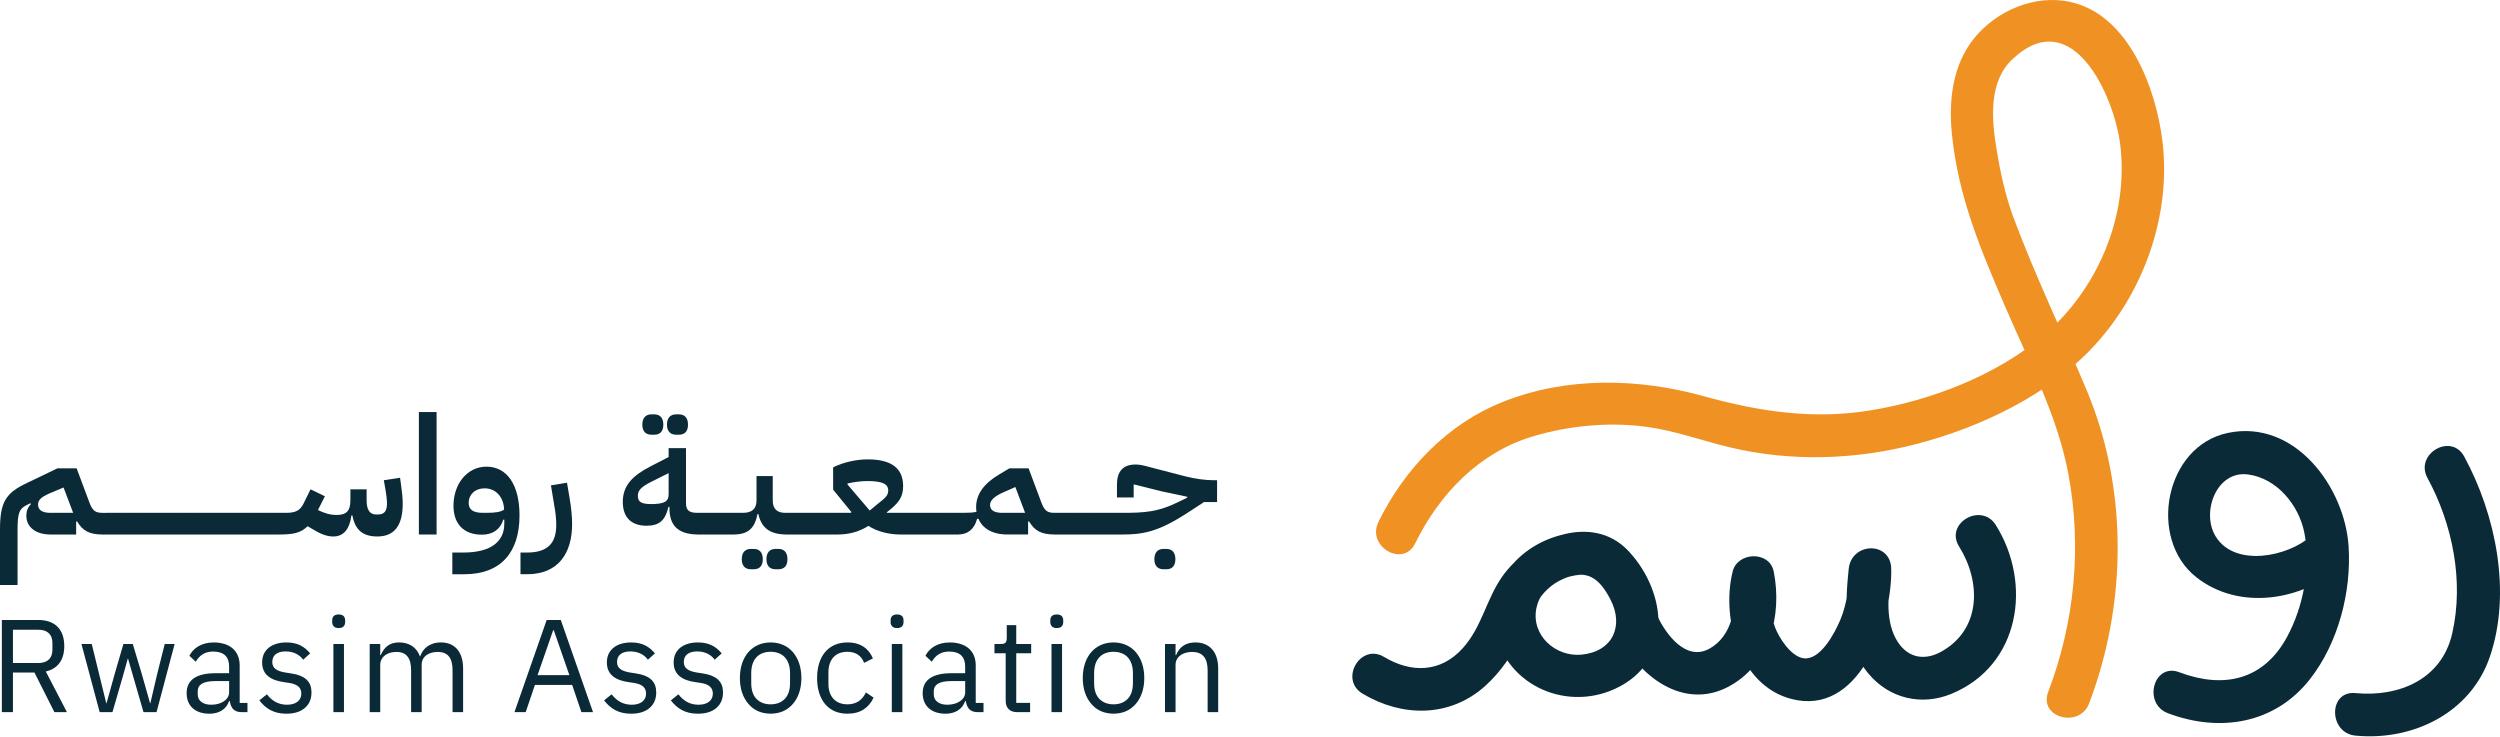
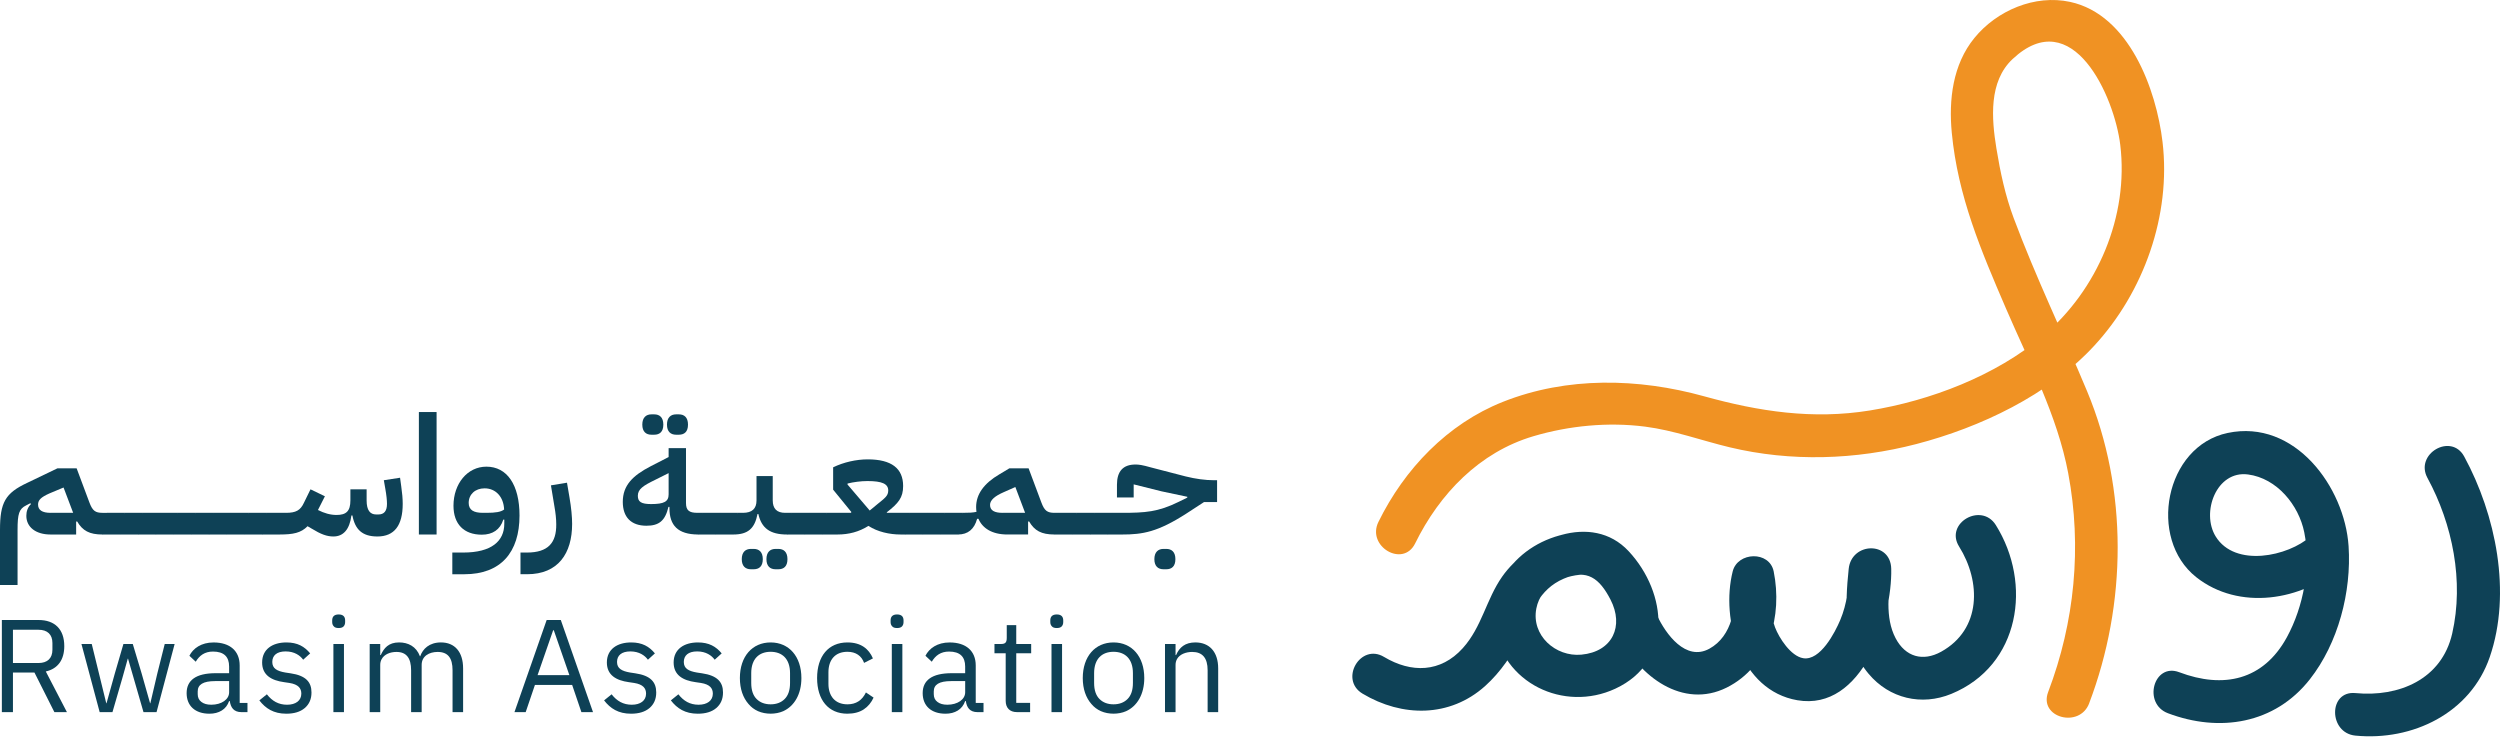
<svg xmlns="http://www.w3.org/2000/svg" id="Layer_2" data-name="Layer 2" viewBox="0 0 1724.06 507.77">
  <defs>
    <style>
      .cls-1 {
-         fill: #0b2a38;
+         fill: #0E4156;
      }

      .cls-2 {
        fill: #f09223;
      }
    </style>
  </defs>
  <g id="Layer_3" data-name="Layer 3">
    <g>
      <g>
        <path class="cls-1" d="M0,365.42c0-18.95,3.65-25.34,18.72-32.41l20.89-10.04h13.24l8.79,23.51c2.17,5.82,4.11,7.19,9.13,7.19h3.08v11.87l-3.08,3.08c-9.13,0-13.81-2.62-17.58-9.02l-.68.11v8.9h-17.69c-10.16,0-16.66-5.14-16.66-12.9,0-3.2,1.03-5.94,3.2-8.1l-.46-.57-2.85,1.48c-4.91,2.4-5.94,5.82-5.94,16.89v38.01H0v-38.01ZM34.93,353.66h15.52l-6.62-17.46-9.82,4.11c-5.82,2.62-7.76,4.57-7.76,7.65,0,3.77,2.85,5.71,8.67,5.71Z" />
        <path class="cls-1" d="M70.76,356.74l3.08-3.08h12.21v11.87l-3.08,3.08h-12.21v-11.87Z" />
        <path class="cls-1" d="M82.98,356.74l3.08-3.08h12.21v11.87l-3.08,3.08h-12.21v-11.87Z" />
        <path class="cls-1" d="M95.19,356.74l3.08-3.08h12.21v11.87l-3.08,3.08h-12.21v-11.87Z" />
        <path class="cls-1" d="M107.4,356.74l3.08-3.08h12.21v11.87l-3.08,3.08h-12.21v-11.87Z" />
        <path class="cls-1" d="M119.61,356.74l3.08-3.08h12.21v11.87l-3.08,3.08h-12.21v-11.87Z" />
        <path class="cls-1" d="M131.82,356.74l3.08-3.08h12.21v11.87l-3.08,3.08h-12.21v-11.87Z" />
        <path class="cls-1" d="M144.04,356.74l3.08-3.08h12.21v11.87l-3.08,3.08h-12.21v-11.87Z" />
        <path class="cls-1" d="M156.25,356.74l3.08-3.08h12.21v11.87l-3.08,3.08h-12.21v-11.87Z" />
        <path class="cls-1" d="M168.46,356.74l3.08-3.08h12.21v11.87l-3.08,3.08h-12.21v-11.87Z" />
        <path class="cls-1" d="M180.67,356.74l3.08-3.08h12.21v11.87l-3.08,3.08h-12.21v-11.87Z" />
        <path class="cls-1" d="M192.89,356.74l3.08-3.08h1.26c6.85,0,9.93-1.71,12.33-6.85l4.57-9.36,9.93,4.79-4.79,9.47c4.22,2.17,8.56,3.42,12.78,3.42,6.73,0,9.59-2.63,9.59-10.04v-7.65h11.19v7.65c0,6.85,2.4,9.7,6.62,9.7h1.48c3.99,0,5.94-2.4,5.94-7.3,0-2.4-.34-5.94-1.14-10.39l-1.03-5.93,11.19-1.71.8,5.82c.68,4.57,1.03,8.67,1.03,12.21,0,14.95-5.82,22.48-17.46,22.48-10.39,0-15.41-4.79-17.23-14.5h-.68c-1.26,9.7-5.59,14.5-12.44,14.5-4.45,0-8.56-1.48-15.07-5.48l-2.74-1.6c-4.57,4.68-10.04,5.71-19.17,5.71v-11.87Z" />
        <path class="cls-1" d="M288.87,284.15h12.21v84.46h-12.21v-84.46Z" />
        <path class="cls-1" d="M311.93,381.05h7.53c19.52,0,28.31-7.88,28.31-19.86v-2.85h-.68c-2.17,6.96-7.42,10.39-14.84,10.39-12.33,0-19.52-7.3-19.52-19.97,0-15.18,9.59-26.94,22.71-26.94,14.27,0,22.83,12.55,22.83,33.67,0,25.45-12.9,40.52-38.01,40.52h-8.33v-14.95ZM335.44,353.66c6.28,0,9.93-.57,12.21-2.28-.34-8.79-5.82-14.61-13.47-14.61-6.51,0-10.96,4.22-10.96,10.04,0,4.91,3.42,6.85,9.82,6.85h2.4Z" />
        <path class="cls-1" d="M358.95,381.05h4.45c14.61,0,20.32-6.73,20.2-19.4,0-3.77-.46-7.99-1.26-12.44l-2.4-14.5,11.07-1.83,1.71,10.04c1.26,7.3,1.83,13.7,1.83,18.38,0,20.32-9.59,34.7-31.04,34.7h-4.57v-14.95Z" />
        <path class="cls-1" d="M481.3,368.61c-13.81-.11-19.63-6.28-19.63-18.15v-.91h-.68c-2.28,9.59-6.51,13.01-15.18,13.01-10.61,0-16.32-5.93-16.32-16.44,0-11.41,6.85-18.15,19.17-24.54l12.44-6.39v-6.16h11.98v37.89c0,5.02,2.17,6.73,7.76,6.73h3.54v11.87l-3.08,3.08ZM461.1,340.88v-14.61l-9.36,4.68c-8.22,4-11.87,6.39-11.87,10.96,0,4.11,2.28,5.71,9.13,5.71,9.02,0,12.1-1.71,12.1-6.73ZM449.23,299.79c-3.65,0-6.28-2.05-6.28-6.96s2.63-7.08,6.28-7.08h1.94c3.65,0,6.28,2.05,6.28,7.08s-2.63,6.96-6.28,6.96h-1.94ZM466.24,299.79c-3.65,0-6.28-2.05-6.28-6.96s2.62-7.08,6.28-7.08h1.94c3.65,0,6.28,2.05,6.28,7.08s-2.62,6.96-6.28,6.96h-1.94Z" />
        <path class="cls-1" d="M481.3,356.74l3.08-3.08h12.21v11.87l-3.08,3.08h-12.21v-11.87Z" />
        <path class="cls-1" d="M493.51,356.74l3.08-3.08h12.21v11.87l-3.08,3.08h-12.21v-11.87Z" />
        <path class="cls-1" d="M505.73,356.74l3.08-3.08h3.54c6.28,0,9.36-2.85,9.36-8.56v-16.78h11.19v16.78c0,5.71,2.85,8.56,8.56,8.56h4.34v11.87l-3.08,3.08c-11.76,0-17.58-4.45-19.75-14.15h-.57c-1.94,10.04-6.62,14.15-16.66,14.15v-11.87ZM517.82,392.58c-3.65,0-6.28-2.05-6.28-6.96s2.62-7.08,6.28-7.08h1.94c3.65,0,6.28,2.05,6.28,7.08s-2.62,6.96-6.28,6.96h-1.94ZM534.83,392.58c-3.65,0-6.28-2.05-6.28-6.96s2.62-7.08,6.28-7.08h1.94c3.65,0,6.28,2.05,6.28,7.08s-2.62,6.96-6.28,6.96h-1.94Z" />
        <path class="cls-1" d="M542.71,356.74l3.08-3.08h12.21v11.87l-3.08,3.08h-12.21v-11.87Z" />
        <path class="cls-1" d="M554.92,356.74l3.08-3.08h12.21v11.87l-3.08,3.08h-12.21v-11.87Z" />
        <path class="cls-1" d="M567.13,356.74l3.08-3.08h16.66l.23-.57-12.55-15.41v-15.41c7.3-3.54,15.98-5.48,23.85-5.48,16.32,0,24.42,6.16,24.42,18.38,0,7.99-3.2,11.87-11.3,18.15l.11.34h15.52v11.87l-3.08,3.08h-2.97c-7.65,0-15.86-1.83-22.26-5.94-6.39,4.11-13.58,5.94-21.23,5.94h-10.5v-11.87ZM584.48,334.15l15.29,17.92,5.25-4.34c5.14-4.22,7.53-5.71,7.53-9.47,0-4.57-4.22-6.51-14.27-6.51-4.57,0-9.7.68-13.81,1.71v.69Z" />
        <path class="cls-1" d="M624.08,356.74l3.08-3.08h12.21v11.87l-3.08,3.08h-12.21v-11.87Z" />
        <path class="cls-1" d="M636.3,356.74l3.08-3.08h12.21v11.87l-3.08,3.08h-12.21v-11.87Z" />
        <path class="cls-1" d="M648.51,356.74l3.08-3.08h12.21v11.87l-3.08,3.08h-12.21v-11.87Z" />
        <path class="cls-1" d="M660.72,356.74l3.08-3.08c4.45,0,6.96-.11,9.59-.68-.11-1.03-.23-2.05-.23-3.31,0-8.79,5.36-16.32,16.09-22.6l6.85-4.11h13.24l8.79,23.51c2.17,5.82,4.11,7.19,9.13,7.19h3.08v11.87l-3.08,3.08c-9.13,0-13.81-2.62-17.58-9.02l-.68.11v8.9h-14.27c-10.61,0-17.23-4.34-19.97-10.84h-.91c-1.94,7.19-6.39,10.84-13.13,10.84v-11.87ZM691.42,353.66h15.52l-6.73-17.8-7.99,3.54c-6.05,2.62-9.47,5.48-9.47,8.79,0,4,3.31,5.48,8.67,5.48Z" />
        <path class="cls-1" d="M727.26,356.74l3.08-3.08h12.21v11.87l-3.08,3.08h-12.21v-11.87Z" />
        <path class="cls-1" d="M739.47,356.74l3.08-3.08h12.21v11.87l-3.08,3.08h-12.21v-11.87Z" />
        <path class="cls-1" d="M751.68,356.74l3.08-3.08h12.21v11.87l-3.08,3.08h-12.21v-11.87Z" />
        <path class="cls-1" d="M763.9,356.74l3.08-3.08h6.73c15.98,0,24.88-.57,39.03-7.53l6.05-2.97v-.57l-17.81-3.77-19.17-4.79v9.02h-11.53v-8.79c0-9.24,4.22-13.92,12.78-13.92,2.17,0,4.45.23,10.84,2.05l23.74,6.16c6.85,1.71,13.58,2.62,19.52,2.62h2.17v15.07h-9.02l-12.1,7.88c-19.86,12.78-30.13,14.5-44.51,14.5h-9.82v-11.87ZM802.36,392.58c-3.65,0-6.28-2.05-6.28-6.96s2.63-7.08,6.28-7.08h1.94c3.65,0,6.28,2.05,6.28,7.08s-2.63,6.96-6.28,6.96h-1.94Z" />
      </g>
      <g>
        <path class="cls-1" d="M8.93,463.79v27.31H1.28v-63.53h25.3c11.2,0,17.75,6.37,17.75,18.02,0,9.38-4.37,15.56-12.74,17.48l14.56,28.03h-8.65l-13.74-27.31h-14.84ZM8.93,457.23h17.66c6.1,0,9.56-3.28,9.56-9.1v-4.73c0-5.83-3.46-9.1-9.56-9.1H8.93v22.94Z" />
        <path class="cls-1" d="M84.11,468.52l-6.55,22.57h-8.83l-12.56-46.97h7.1l10.01,40.87h.18l5.73-20.57,5.92-20.3h6.46l6.1,20.3,5.83,20.57h.18l4.82-20.57,5.1-20.3h6.83l-12.47,46.97h-9.01l-10.65-36.86h-.18l-4,14.29Z" />
        <path class="cls-1" d="M144.45,492.19c-9.92,0-15.75-5.46-15.75-14.2s6.28-13.74,20.02-13.74h9.28v-4.64c0-6.64-3.55-10.28-11.1-10.28-5.73,0-9.37,2.73-11.92,7.01l-4.37-4.1c2.55-5.1,8.19-9.19,16.66-9.19,11.38,0,18.02,5.92,18.02,15.84v25.85h5.37v6.37h-4.1c-5.46,0-7.46-3.28-8.1-7.65h-.46c-1,2.91-2.73,5.1-5.1,6.55-2.37,1.46-5.19,2.18-8.46,2.18ZM145.63,486c7.28,0,12.38-3.73,12.38-8.56v-7.74h-9.65c-8.37,0-12.01,2.46-12.01,7.1v1.91c0,2.28.82,4.1,2.55,5.37,1.64,1.27,3.91,1.91,6.74,1.91Z" />
        <path class="cls-1" d="M197.42,492.19c-8.74,0-14.29-3.64-18.57-9.19l5.19-4.19c3.64,4.64,8.01,7.19,13.93,7.19s9.83-2.82,9.83-7.65c0-3.64-2-6.37-8.19-7.37l-3.73-.55c-8.65-1.18-15.11-4.82-15.11-13.56,0-9.19,7.19-13.83,16.75-13.83,7.65,0,12.47,2.82,16.38,7.55l-4.82,4.37c-2.09-2.91-6.01-5.73-12.11-5.73s-9.19,2.82-9.19,7.28,3.19,6.28,9.01,7.28l3.64.55c10.47,1.55,14.38,6.01,14.38,13.2,0,4.55-1.55,8.1-4.64,10.74-3.09,2.64-7.37,3.91-12.74,3.91Z" />
        <path class="cls-1" d="M233.55,433.11c-1.55,0-2.73-.36-3.37-1.18-.73-.73-1.09-1.73-1.09-2.91v-1.18c0-2.46,1.27-4.1,4.46-4.1s4.46,1.64,4.46,4.1v1.18c0,1.18-.36,2.18-1,2.91-.73.82-1.91,1.18-3.46,1.18ZM237.2,444.13v46.97h-7.28v-46.97h7.28Z" />
        <path class="cls-1" d="M262.22,458.51v32.58h-7.28v-46.97h7.28v7.65h.36c2.18-4.82,5.37-8.74,12.65-8.74,6.19,0,11.83,2.73,14.38,9.56h.18c1.73-5.1,6.28-9.56,14.29-9.56,9.56,0,15.29,6.55,15.29,17.93v30.13h-7.28v-28.85c0-8.37-3.09-12.65-10.29-12.65-5.73,0-11.01,2.82-11.01,8.92v32.58h-7.28v-28.85c0-8.37-3.19-12.65-10.1-12.65-4.37,0-8.37,1.64-10.19,4.92-.64,1.18-1,2.46-1,4Z" />
        <path class="cls-1" d="M368.9,472.34l-6.37,18.75h-7.74l22.21-63.53h9.74l22.21,63.53h-8.01l-6.37-18.75h-25.67ZM370.72,465.61h21.94l-10.74-30.95h-.46l-10.74,30.95Z" />
        <path class="cls-1" d="M435.16,492.19c-8.74,0-14.29-3.64-18.57-9.19l5.19-4.19c3.64,4.64,8.01,7.19,13.93,7.19s9.83-2.82,9.83-7.65c0-3.64-2-6.37-8.19-7.37l-3.73-.55c-8.65-1.18-15.11-4.82-15.11-13.56,0-9.19,7.19-13.83,16.75-13.83,7.65,0,12.47,2.82,16.38,7.55l-4.82,4.37c-2.09-2.91-6.01-5.73-12.11-5.73s-9.19,2.82-9.19,7.28,3.19,6.28,9.01,7.28l3.64.55c10.47,1.55,14.38,6.01,14.38,13.2,0,4.55-1.55,8.1-4.64,10.74-3.09,2.64-7.37,3.91-12.74,3.91Z" />
        <path class="cls-1" d="M481.21,492.19c-8.74,0-14.29-3.64-18.57-9.19l5.19-4.19c3.64,4.64,8.01,7.19,13.93,7.19s9.83-2.82,9.83-7.65c0-3.64-2-6.37-8.19-7.37l-3.73-.55c-8.65-1.18-15.11-4.82-15.11-13.56,0-9.19,7.19-13.83,16.75-13.83,7.65,0,12.47,2.82,16.38,7.55l-4.82,4.37c-2.09-2.91-6.01-5.73-12.11-5.73s-9.19,2.82-9.19,7.28,3.19,6.28,9.01,7.28l3.64.55c10.47,1.55,14.38,6.01,14.38,13.2,0,4.55-1.55,8.1-4.64,10.74-3.09,2.64-7.37,3.91-12.74,3.91Z" />
        <path class="cls-1" d="M522.8,490.46c-2.64-1.18-4.82-2.82-6.64-5.01-3.73-4.28-5.92-10.29-5.92-17.84,0-14.93,8.56-24.57,21.21-24.57s21.21,9.65,21.21,24.57c0,11.2-4.92,19.39-12.56,22.85-5.19,2.28-12.11,2.28-17.29,0ZM531.45,485.72c3.91,0,7.19-1.18,9.65-3.64,2.46-2.46,3.73-6.1,3.73-11.1v-6.74c0-9.92-5.46-14.75-13.38-14.75s-13.38,4.82-13.38,14.75v6.74c0,5.01,1.27,8.65,3.73,11.1,2.46,2.46,5.73,3.64,9.65,3.64Z" />
        <path class="cls-1" d="M584.42,492.19c-13.2,0-20.93-9.56-20.93-24.58s7.74-24.57,20.93-24.57c9.38,0,14.75,4.46,17.57,11.01l-6.1,3.09c-1.73-4.82-5.64-7.65-11.47-7.65-8.74,0-13.11,5.83-13.11,14.11v8.01c0,8.28,4.46,14.11,13.11,14.11,5.92,0,10.1-2.73,12.74-8.19l5.28,3.55c-1.55,3.37-3.73,6.1-6.74,8.1-3,2-6.83,3-11.29,3Z" />
        <path class="cls-1" d="M618.64,433.11c-1.55,0-2.73-.36-3.37-1.18-.73-.73-1.09-1.73-1.09-2.91v-1.18c0-2.46,1.27-4.1,4.46-4.1s4.46,1.64,4.46,4.1v1.18c0,1.18-.36,2.18-1,2.91-.73.82-1.91,1.18-3.46,1.18ZM622.29,444.13v46.97h-7.28v-46.97h7.28Z" />
        <path class="cls-1" d="M652.05,492.19c-9.92,0-15.75-5.46-15.75-14.2s6.28-13.74,20.02-13.74h9.28v-4.64c0-6.64-3.55-10.28-11.1-10.28-5.73,0-9.38,2.73-11.92,7.01l-4.37-4.1c2.55-5.1,8.19-9.19,16.66-9.19,11.38,0,18.02,5.92,18.02,15.84v25.85h5.37v6.37h-4.1c-5.46,0-7.46-3.28-8.1-7.65h-.46c-1,2.91-2.73,5.1-5.1,6.55-2.37,1.46-5.19,2.18-8.46,2.18ZM653.23,486c7.28,0,12.38-3.73,12.38-8.56v-7.74h-9.65c-8.37,0-12.01,2.46-12.01,7.1v1.91c0,2.28.82,4.1,2.55,5.37,1.64,1.27,3.91,1.91,6.74,1.91Z" />
        <path class="cls-1" d="M710.39,484.72v6.37h-9.1c-5.1,0-7.74-3.09-7.74-7.74v-32.86h-7.74v-6.37h4.37c3.19,0,4.1-1.09,4.1-4.28v-8.74h6.55v13.02h10.29v6.37h-10.29v34.22h9.56Z" />
        <path class="cls-1" d="M728.77,433.11c-1.55,0-2.73-.36-3.37-1.18-.73-.73-1.09-1.73-1.09-2.91v-1.18c0-2.46,1.27-4.1,4.46-4.1s4.46,1.64,4.46,4.1v1.18c0,1.18-.36,2.18-1,2.91-.73.82-1.91,1.18-3.46,1.18ZM732.42,444.13v46.97h-7.28v-46.97h7.28Z" />
        <path class="cls-1" d="M759.26,490.46c-2.64-1.18-4.82-2.82-6.64-5.01-3.73-4.28-5.92-10.29-5.92-17.84,0-14.93,8.56-24.57,21.21-24.57s21.21,9.65,21.21,24.57c0,11.2-4.92,19.39-12.56,22.85-5.19,2.28-12.11,2.28-17.29,0ZM767.91,485.72c3.91,0,7.19-1.18,9.65-3.64,2.46-2.46,3.73-6.1,3.73-11.1v-6.74c0-9.92-5.46-14.75-13.38-14.75s-13.38,4.82-13.38,14.75v6.74c0,5.01,1.27,8.65,3.73,11.1,2.46,2.46,5.73,3.64,9.65,3.64Z" />
        <path class="cls-1" d="M810.69,458.51v32.58h-7.28v-46.97h7.28v7.65h.36c2.28-5.37,6.28-8.74,13.29-8.74,9.74,0,15.75,6.55,15.75,17.93v30.13h-7.28v-28.85c0-8.46-3.55-12.65-10.65-12.65-4.37,0-8.65,1.64-10.47,4.92-.64,1.18-1,2.46-1,4Z" />
      </g>
      <g>
        <path class="cls-1" d="M1351.04,376.9c15.18,24.24,15.48,57.1-12.35,72.53-12.62,7-24.64,3.61-31.44-9.3-7.55-14.34-4.64-32.42-3.01-47.85h-29.33c.27,12.12-1.11,24.06-5.85,35.33-3.57,8.5-13.76,28.28-25.55,26.3-8.58-1.44-16.59-13.94-19.39-21.25-3.74-9.73-3.42-20.79-.94-30.78h-28.28c3.24,16.06-.32,36.82-16.06,45.48-16.29,8.96-30.08-10.11-36.08-22.9-8-17.08-33.3-2.2-25.33,14.8,12.69,27.08,43.14,49.96,73.32,34.92,29.6-14.75,38.53-49.85,32.43-80.1-2.9-14.36-24.9-13.59-28.28,0-8.32,33.42,5.42,82.05,44.55,88.81,45.15,7.79,65.54-56.59,64.79-90.62-.42-19.25-27.38-18.42-29.33,0-2.65,25.05-3.43,51.96,13.73,72.41,14.31,17.04,36.5,22.28,57.05,13.83,47.49-19.52,55.94-76.05,30.67-116.42-9.99-15.96-35.38-1.26-25.33,14.8h0Z" />
        <path class="cls-1" d="M1095.05,366.85c-35.5-.82-69.67,26.68-64.61,64.44,5.32,39.7,48.07,60.14,83.56,43.63,40.11-18.66,36.01-65.96,9.16-94.79-25.47-27.34-69-8.49-87.27,17.59-10.99,15.69-13.91,34.61-27.13,49.28-15.26,16.94-35.5,17.29-54.33,6.01-16.23-9.72-31,15.63-14.8,25.33,27.3,16.35,60.23,16.6,84.57-5.26,10.58-9.5,19.51-22.44,25.26-35.36,6.99-15.72,11.5-31.14,28.95-38.66,16.21-6.99,24.72-.03,32.19,14.36,9.51,18.32,1.49,36.05-20.06,38.05-17.71,1.65-34.65-13.23-31.05-31.83,3.22-16.62,20.39-23.82,35.58-23.47,18.88.44,18.87-28.89,0-29.33h0Z" />
        <path class="cls-1" d="M1593.45,369.88c-15.42,13.84-52.07,21.71-65.44.12-10.25-16.56.48-45.68,22.28-42.8,20.04,2.64,34.99,21.22,38.77,39.84,4.77,23.54-.54,51.42-11.92,72.32-16.24,29.83-43.79,35.76-74.31,24.21-17.67-6.69-25.31,21.65-7.8,28.28,35.56,13.46,73.65,7.47,97.88-23.37,19.6-24.95,28.8-60.33,26.73-91.84-2.68-40.67-37.05-87.82-83.37-78.07-43.37,9.13-55.29,72.87-21.7,99.46,29.37,23.26,73.05,16.42,99.62-7.42,14.08-12.63-6.72-33.32-20.74-20.74h0Z" />
        <path class="cls-1" d="M1674.05,329.63c17.34,31.92,25.24,71.29,17.06,107.21-7.22,31.7-36.81,44.03-66.74,41.13-18.78-1.82-18.65,27.53,0,29.33,39.32,3.81,79.33-15.43,92.64-54.22,15.24-44.41,4.15-98.16-17.64-138.26-9.01-16.59-34.35-1.8-25.33,14.8h0Z" />
        <path class="cls-2" d="M1440.72,485.04c26.01-68.48,26.91-147.28-1.36-215.1-16.63-39.9-35.58-79.09-50.69-119.59-5.8-15.54-9.23-31.64-11.9-47.99-3.34-20.48-5.44-46.09,11.16-61.64,41.45-38.83,70.2,25.91,74.25,59.16,6,49.19-15.68,100.06-53.25,131.74-32.66,27.53-77.81,44.72-119.46,51.46-39.32,6.37-76.35.72-114.35-9.81-45.25-12.54-94.45-13.72-138.72,3.87-38.19,15.17-67.88,46.28-85.81,82.81-8.29,16.88,17,31.77,25.33,14.8,16.8-34.23,44.36-62.93,81.58-73.93,24.61-7.28,51.53-9.88,77.03-6.6,19.9,2.56,38.89,9.59,58.32,14.25,42.29,10.13,86.68,8.69,128.69-2.24,44.14-11.49,91.19-33.75,122.54-67.64,34.33-37.1,53.23-90.16,47.26-140.66-4.3-36.35-23.11-87.81-63.72-96.62-24.34-5.28-50.59,5.93-66.05,24.9-14.93,18.31-17.75,42.57-15.57,65.39,4.18,43.81,20.18,81.22,37.4,121.21,15.87,36.86,35.41,73.81,42.89,113.54,9.56,50.79,4.48,102.69-13.83,150.89-6.71,17.66,21.63,25.3,28.28,7.8h0Z" />
      </g>
    </g>
  </g>
</svg>
